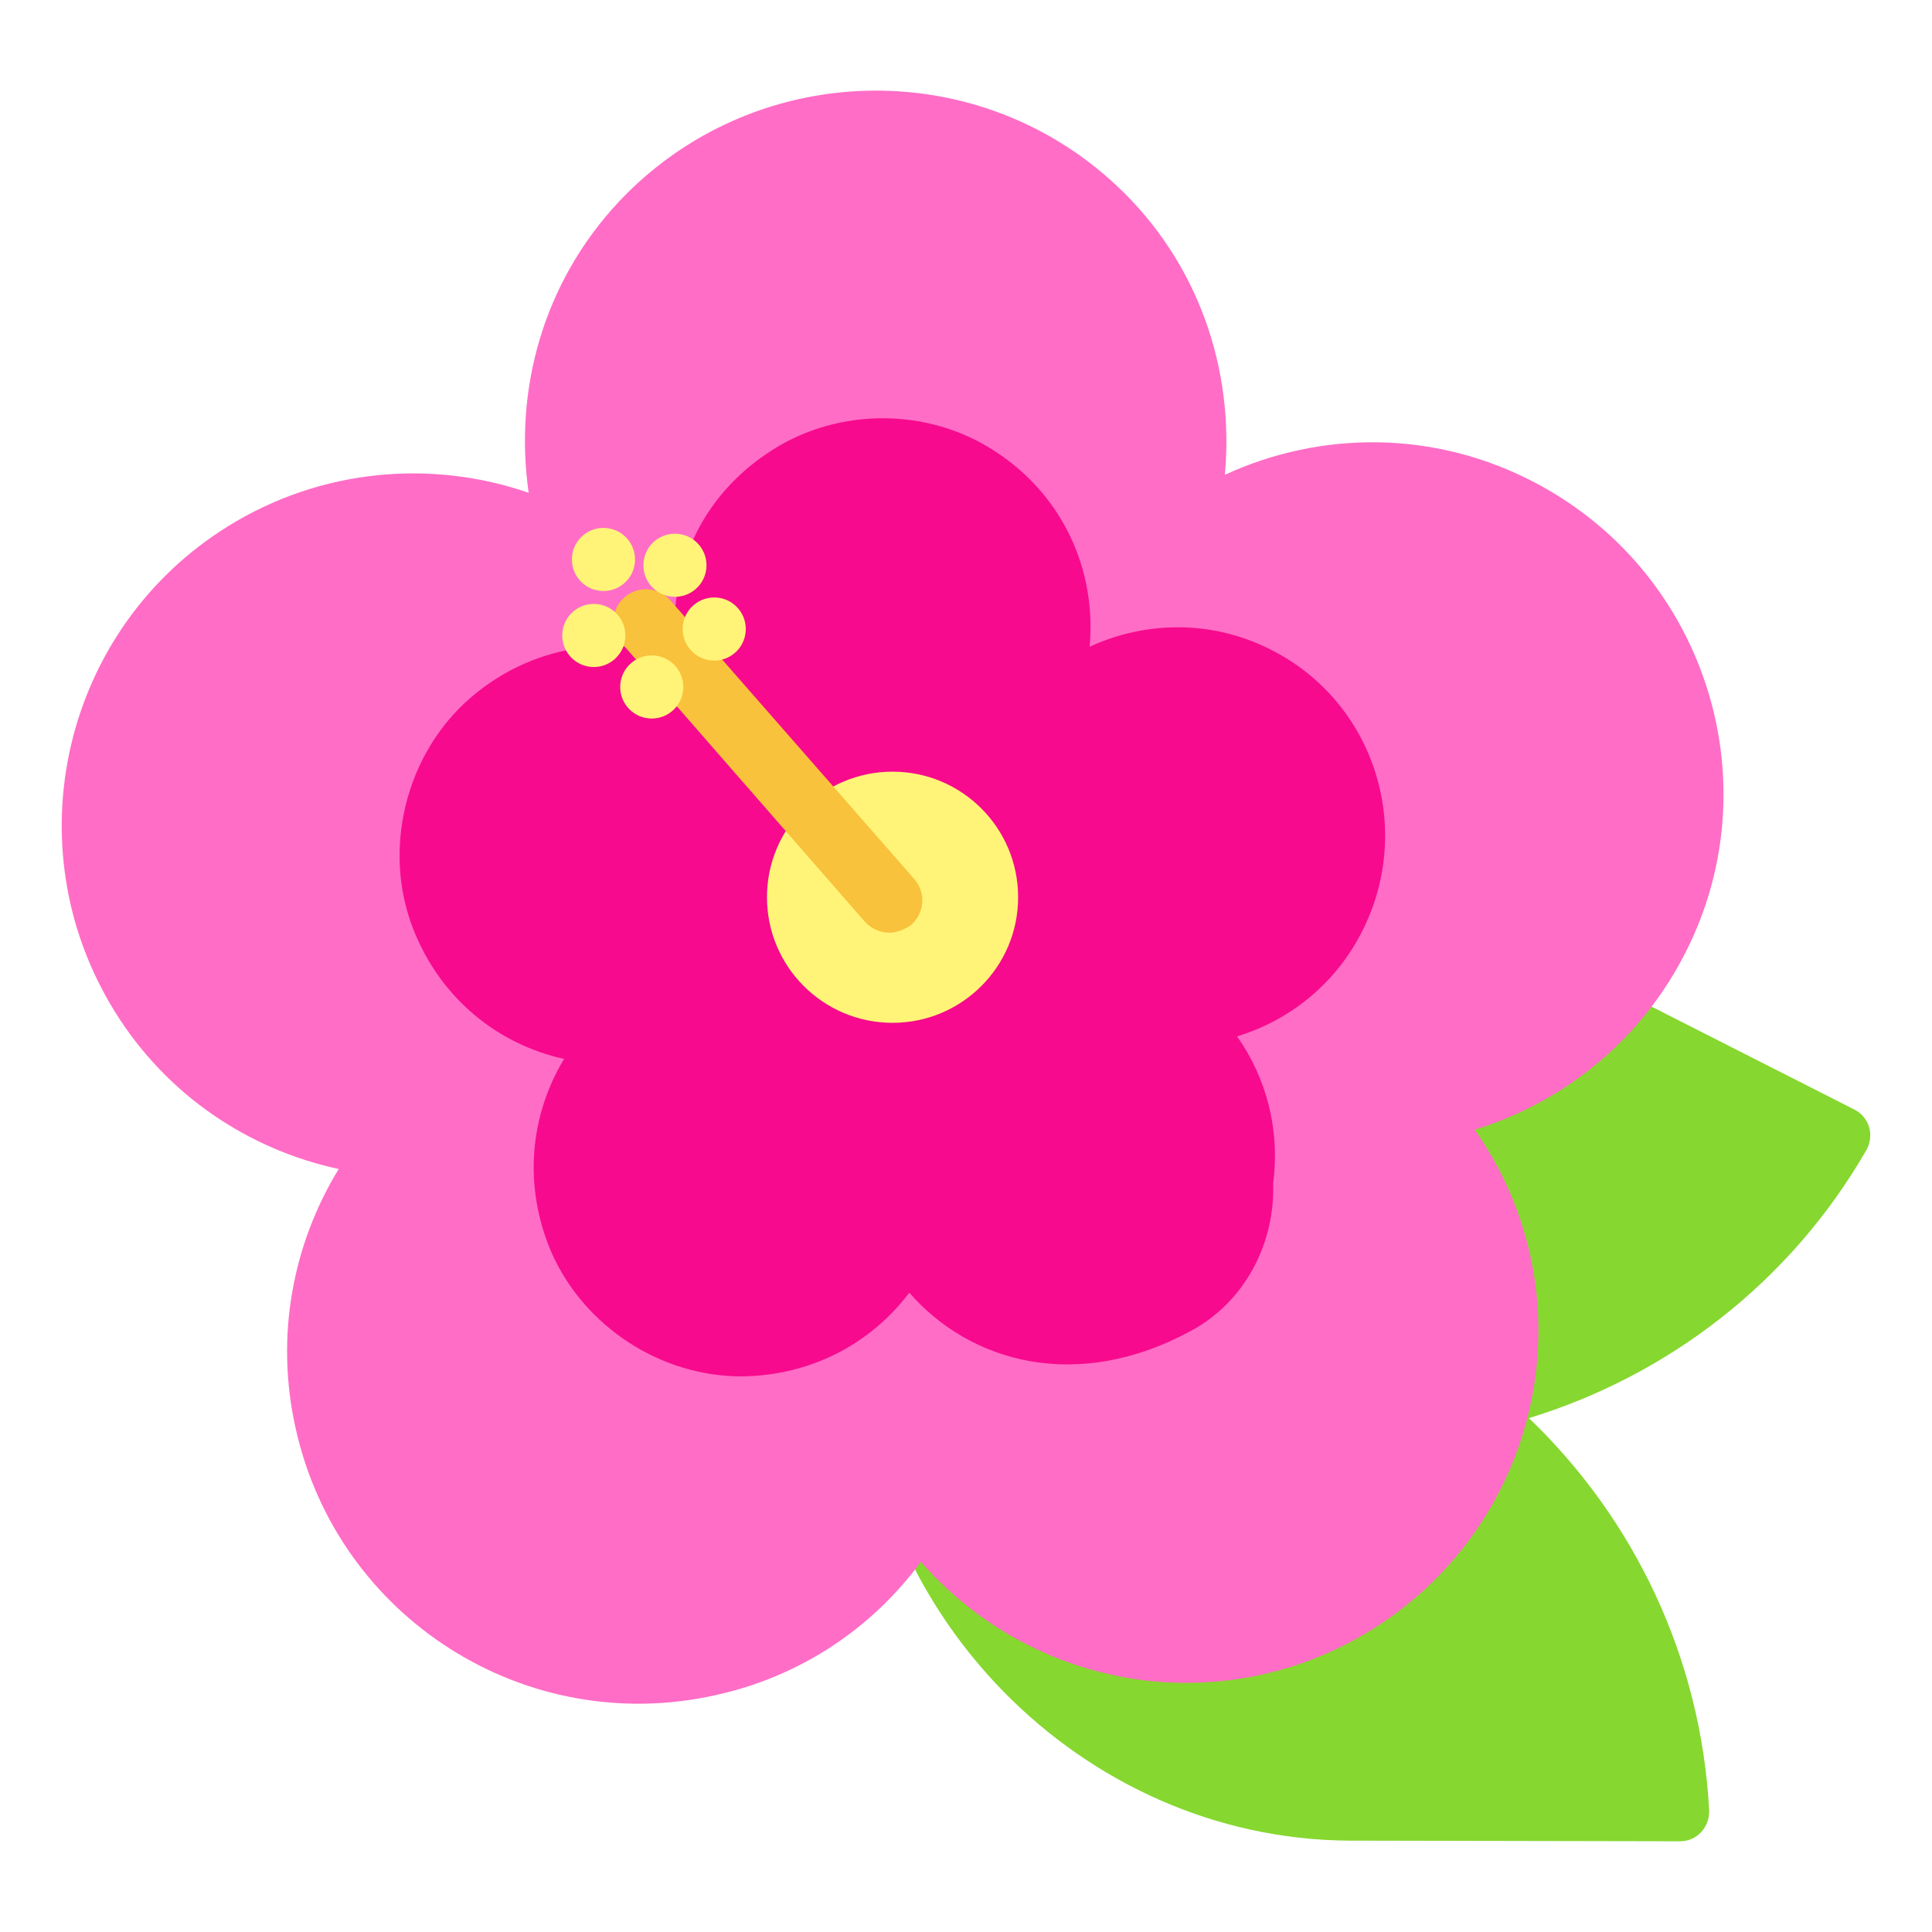
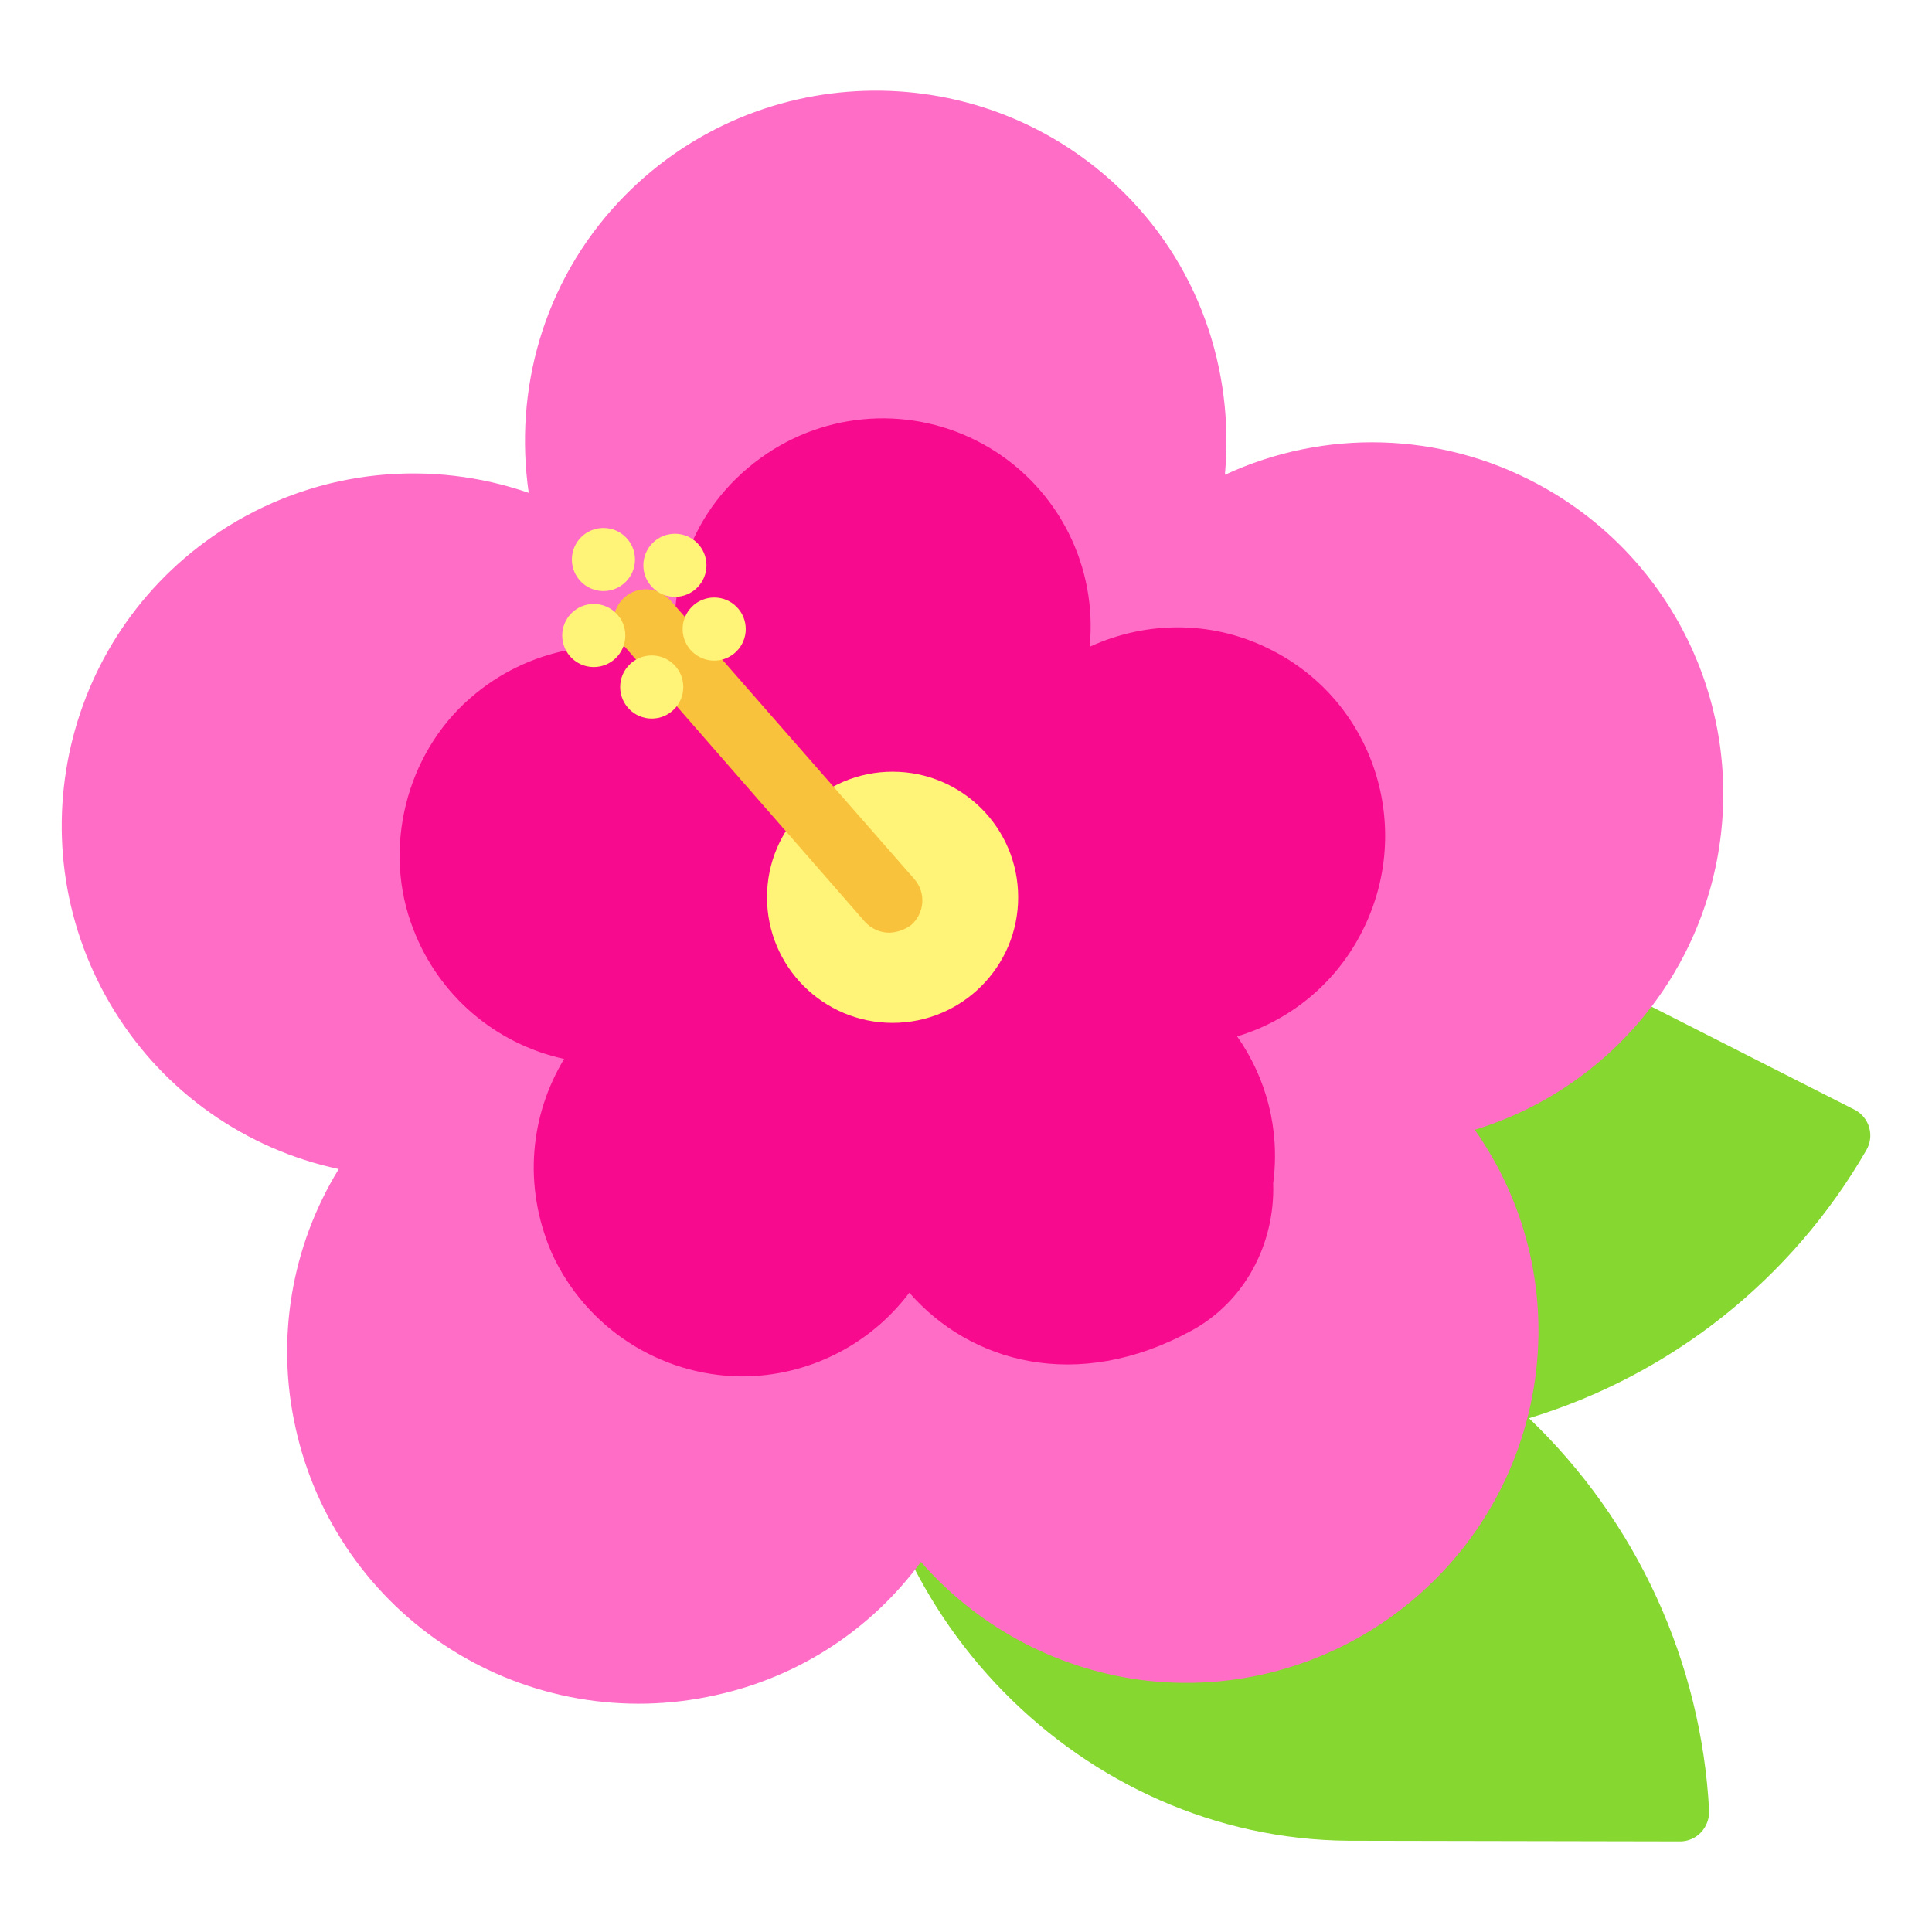
- <svg xmlns="http://www.w3.org/2000/svg" width="30" height="30" viewBox="0 0 30 30" fill="none" version="1.1" id="svg10">
-   <defs id="defs10" />
-   <g id="g10" transform="translate(-1.041631,-0.5926493)">
-     <path d="m 25.251,15.495 c -3.7,-1.85 -8.39,-0.31 -10.33,3.51 l -0.35,0.68 c -0.087,0.167 -0.071,0.356 0.023,0.501 -0.135,0.089 -0.223,0.242 -0.223,0.418 v 0.76 c 0,4.28 3.48,7.78 7.61,7.81 l 5.15,0.01 c 0.26,0 0.46,-0.22 0.45,-0.48 -0.125,-2.383 -1.175,-4.536 -2.798,-6.091 2.144,-0.655 4.049,-2.096 5.238,-4.159 0.13,-0.23 0.05,-0.51 -0.18,-0.63 z" fill="#86d72f" id="path1" />
-     <path d="m 24.911,8.105 c -1.57,-0.84 -3.35,-0.83 -4.85,-0.14 0.15,-1.62 -0.4,-3.29 -1.68,-4.49 -2.2,-2.06 -5.66,-1.95 -7.73,0.25 -1.18,1.26 -1.63,2.93 -1.4,4.52 -1.5,-0.52 -3.22,-0.38 -4.67,0.52 -2.56,1.59 -3.35,4.96 -1.76,7.53 0.81,1.31 2.09,2.15 3.48,2.45 -0.71,1.16 -0.99,2.59 -0.67,4.02 0.65,2.95 3.57,4.81 6.52,4.15 1.33,-0.29 2.44,-1.05 3.19,-2.07 0.84,0.96 2.02,1.64 3.39,1.83 2.99,0.4 5.74,-1.7 6.15,-4.69 0.19,-1.41 -0.18,-2.77 -0.94,-3.85 1.33,-0.41 2.51,-1.32 3.22,-2.65 1.42,-2.65 0.41,-5.96 -2.25,-7.38 z" fill="#ff6dc6" id="path2" />
-     <path d="m 20.841,10.715 c -0.93,-0.5 -1.99,-0.49 -2.88,-0.08 0.11,-1.18 -0.41,-2.41 -1.59,-3.11 -1.05,-0.62 -2.41,-0.58 -3.42,0.11 -1.13,0.76 -1.57,2 -1.4,3.17 -1.04,-0.36 -2.26,-0.19 -3.2,0.62 -1.01,0.87 -1.38,2.36 -0.89,3.6 0.43,1.09 1.33,1.79 2.34,2.01 -0.52,0.86 -0.65,1.96 -0.19,3.02 0.51,1.14 1.69,1.91 2.94,1.91 1.11,-0.01 2.03,-0.53 2.61,-1.3 0.94,1.08 2.6,1.56 4.38,0.59 0.83,-0.45 1.3,-1.35 1.27,-2.29 0.11,-0.84 -0.11,-1.64 -0.56,-2.28 0.79,-0.24 1.49,-0.78 1.91,-1.57 0.85,-1.59 0.26,-3.56 -1.32,-4.4 z" fill="#f70a8d" id="path3" />
-     <path d="m 14.901,16.475 c 1.077,0 1.95,-0.873 1.95,-1.95 0,-1.077 -0.873,-1.95 -1.95,-1.95 -1.077,0 -1.95,0.873 -1.95,1.95 0,1.077 0.873,1.95 1.95,1.95 z" fill="#fff478" id="path4" />
-     <path d="m 14.851,15.075 c -0.14,0 -0.28,-0.06 -0.38,-0.17 l -3.78,-4.33 c -0.18,-0.21 -0.16,-0.53 0.05,-0.71 0.21,-0.18 0.52,-0.16 0.71,0.05 l 3.79,4.33 c 0.18,0.21 0.16,0.52 -0.05,0.71 -0.1,0.07 -0.22,0.12 -0.34,0.12 z" fill="#f9c23c" id="path5" />
-     <path d="m 10.412,9.77 c 0.271,0 0.49,-0.219 0.49,-0.49 0,-0.271 -0.219,-0.49 -0.49,-0.49 -0.271,0 -0.49,0.219 -0.49,0.49 0,0.271 0.219,0.49 0.49,0.49 z" fill="#fff478" id="path6" />
-     <path d="m 11.522,9.86 c 0.271,0 0.49,-0.219 0.49,-0.49 0,-0.271 -0.219,-0.49 -0.49,-0.49 -0.271,0 -0.49,0.219 -0.49,0.49 0,0.271 0.219,0.49 0.49,0.49 z" fill="#fff478" id="path7" />
-     <path d="m 10.752,10.46 c 0,0.271 -0.219,0.49 -0.49,0.49 -0.271,0 -0.49,-0.219 -0.49,-0.49 0,-0.271 0.219,-0.49 0.49,-0.49 0.271,0 0.49,0.219 0.49,0.49 z" fill="#fff478" id="path8" />
-     <path d="m 11.162,11.75 c 0.271,0 0.49,-0.219 0.49,-0.49 0,-0.271 -0.219,-0.49 -0.49,-0.49 -0.271,0 -0.49,0.219 -0.49,0.49 0,0.271 0.219,0.49 0.49,0.49 z" fill="#fff478" id="path9" />
-     <path d="m 12.622,10.36 c 0,0.271 -0.219,0.49 -0.49,0.49 -0.271,0 -0.49,-0.219 -0.49,-0.49 0,-0.271 0.219,-0.49 0.49,-0.49 0.271,0 0.49,0.219 0.49,0.49 z" fill="#fff478" id="path10" />
-   </g>
+ <svg xmlns="http://www.w3.org/2000/svg" width="30" height="30" fill="none">
+   <path d="M24.21 14.903c-3.7-1.85-8.39-.31-10.33 3.51l-.35.68a.497.497 0 0 0 .022.501.496.496 0 0 0-.223.419v.76c0 4.28 3.48 7.78 7.61 7.81l5.15.01c.26 0 .46-.22.45-.48a9.097 9.097 0 0 0-2.797-6.091 9.103 9.103 0 0 0 5.237-4.16.45.45 0 0 0-.18-.63z" fill="#86d72f" />
+   <path d="M23.87 7.513a5.423 5.423 0 0 0-4.85-.14c.15-1.62-.4-3.29-1.68-4.49a5.477 5.477 0 0 0-7.73.25c-1.18 1.26-1.63 2.93-1.4 4.52-1.5-.52-3.22-.38-4.67.52a5.474 5.474 0 0 0-1.76 7.53 5.422 5.422 0 0 0 3.48 2.45 5.418 5.418 0 0 0-.67 4.02 5.454 5.454 0 0 0 6.52 4.15 5.366 5.366 0 0 0 3.19-2.07c.84.96 2.02 1.64 3.39 1.83 2.99.4 5.74-1.7 6.15-4.69.19-1.41-.18-2.77-.94-3.85a5.455 5.455 0 0 0 .97-10.03z" fill="#ff6dc6" />
+   <path d="M19.8 10.123c-.93-.5-1.99-.49-2.88-.08a3.228 3.228 0 0 0-5.01-3c-1.13.76-1.57 2-1.4 3.17a3.25 3.25 0 0 0-3.2.62c-1.01.87-1.38 2.36-.89 3.6a3.248 3.248 0 0 0 2.34 2.01c-.52.86-.65 1.96-.19 3.02a3.27 3.27 0 0 0 2.94 1.91 3.26 3.26 0 0 0 2.61-1.3c.94 1.08 2.6 1.56 4.38.59.83-.45 1.3-1.35 1.27-2.29.11-.84-.11-1.64-.56-2.28a3.21 3.21 0 0 0 1.91-1.57c.85-1.59.26-3.56-1.32-4.4z" fill="#f70a8d" />
+   <path d="M13.86 15.883a1.95 1.95 0 1 0 0-3.9 1.95 1.95 0 0 0 0 3.9z" fill="#fff478" />
+   <path d="M13.81 14.483c-.14 0-.28-.06-.38-.17l-3.78-4.33a.505.505 0 0 1 .05-.71c.21-.18.52-.16.71.05l3.79 4.33c.18.21.16.52-.05.71a.61.61 0 0 1-.34.12z" fill="#f9c23c" />
+   <path d="M9.37 9.178a.49.49 0 1 0 0-.98.49.49 0 0 0 0 .98zM10.48 9.268a.49.49 0 1 0 0-.98.49.49 0 0 0 0 .98zM9.71 9.868a.49.49 0 1 1-.98 0 .49.49 0 0 1 .98 0zM10.12 11.158a.49.49 0 1 0 0-.98.49.49 0 0 0 0 .98zM11.58 9.768a.49.49 0 1 1-.98 0 .49.49 0 0 1 .98 0z" fill="#fff478" />
</svg>
